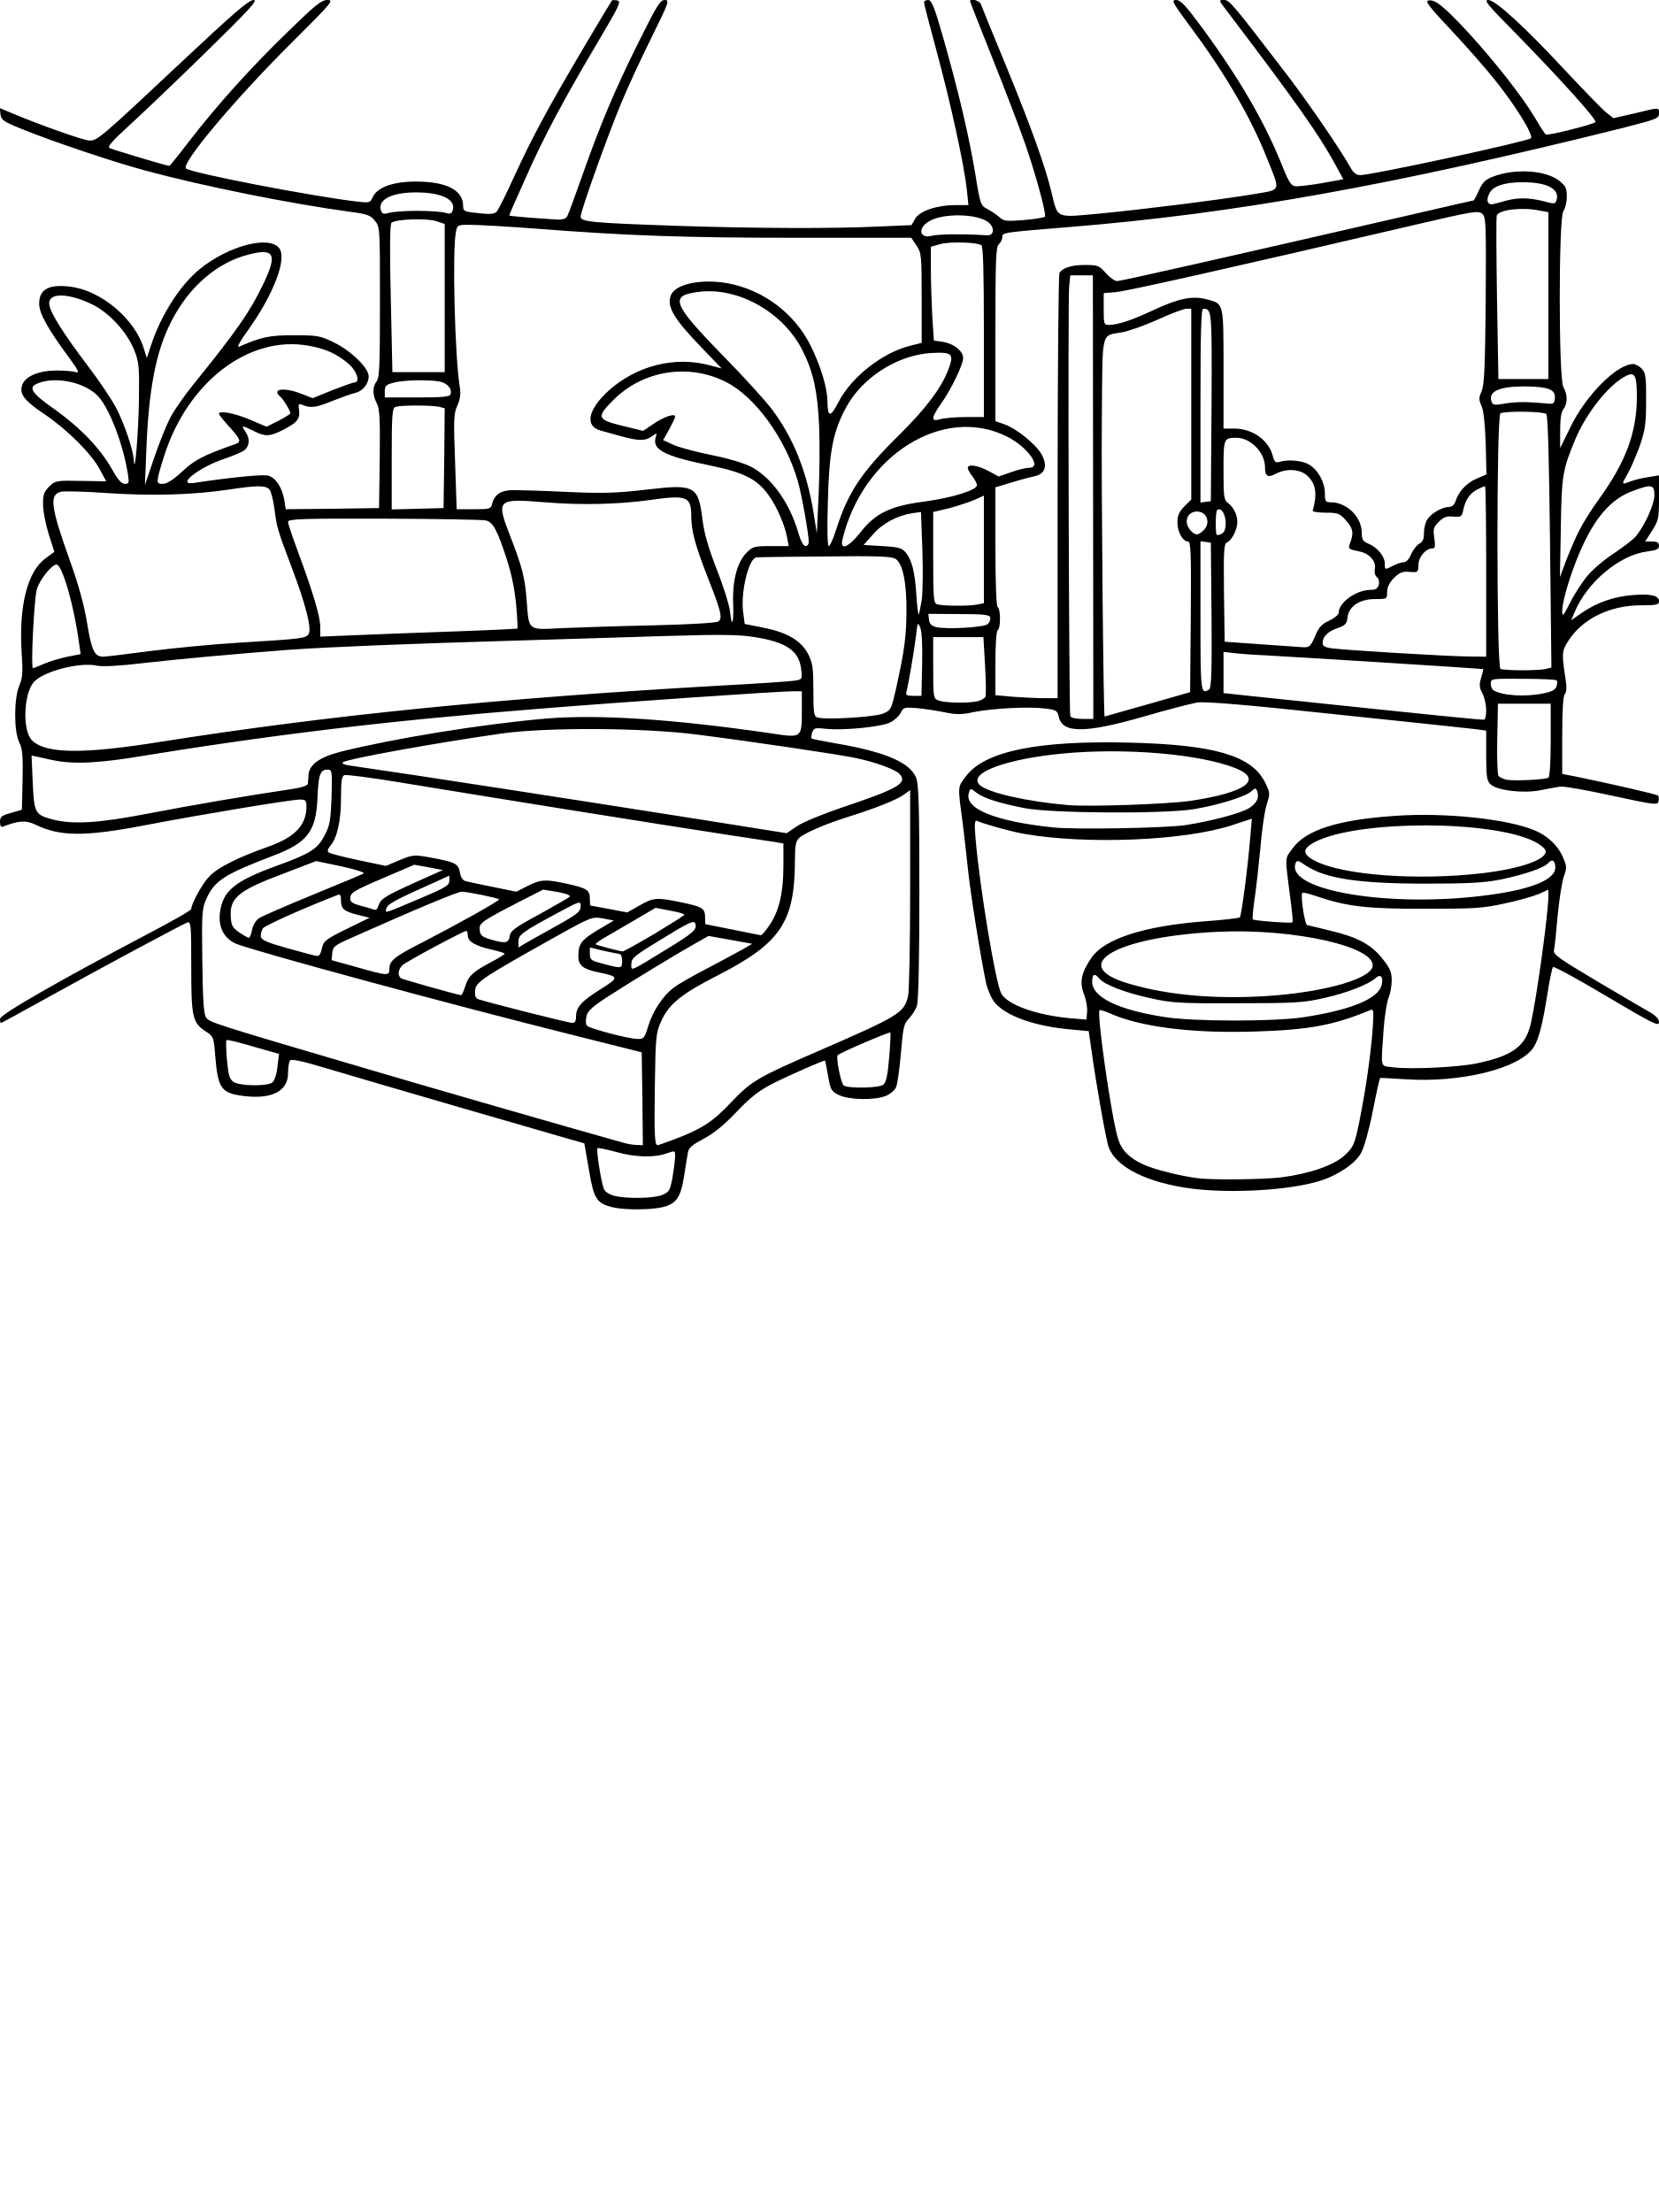
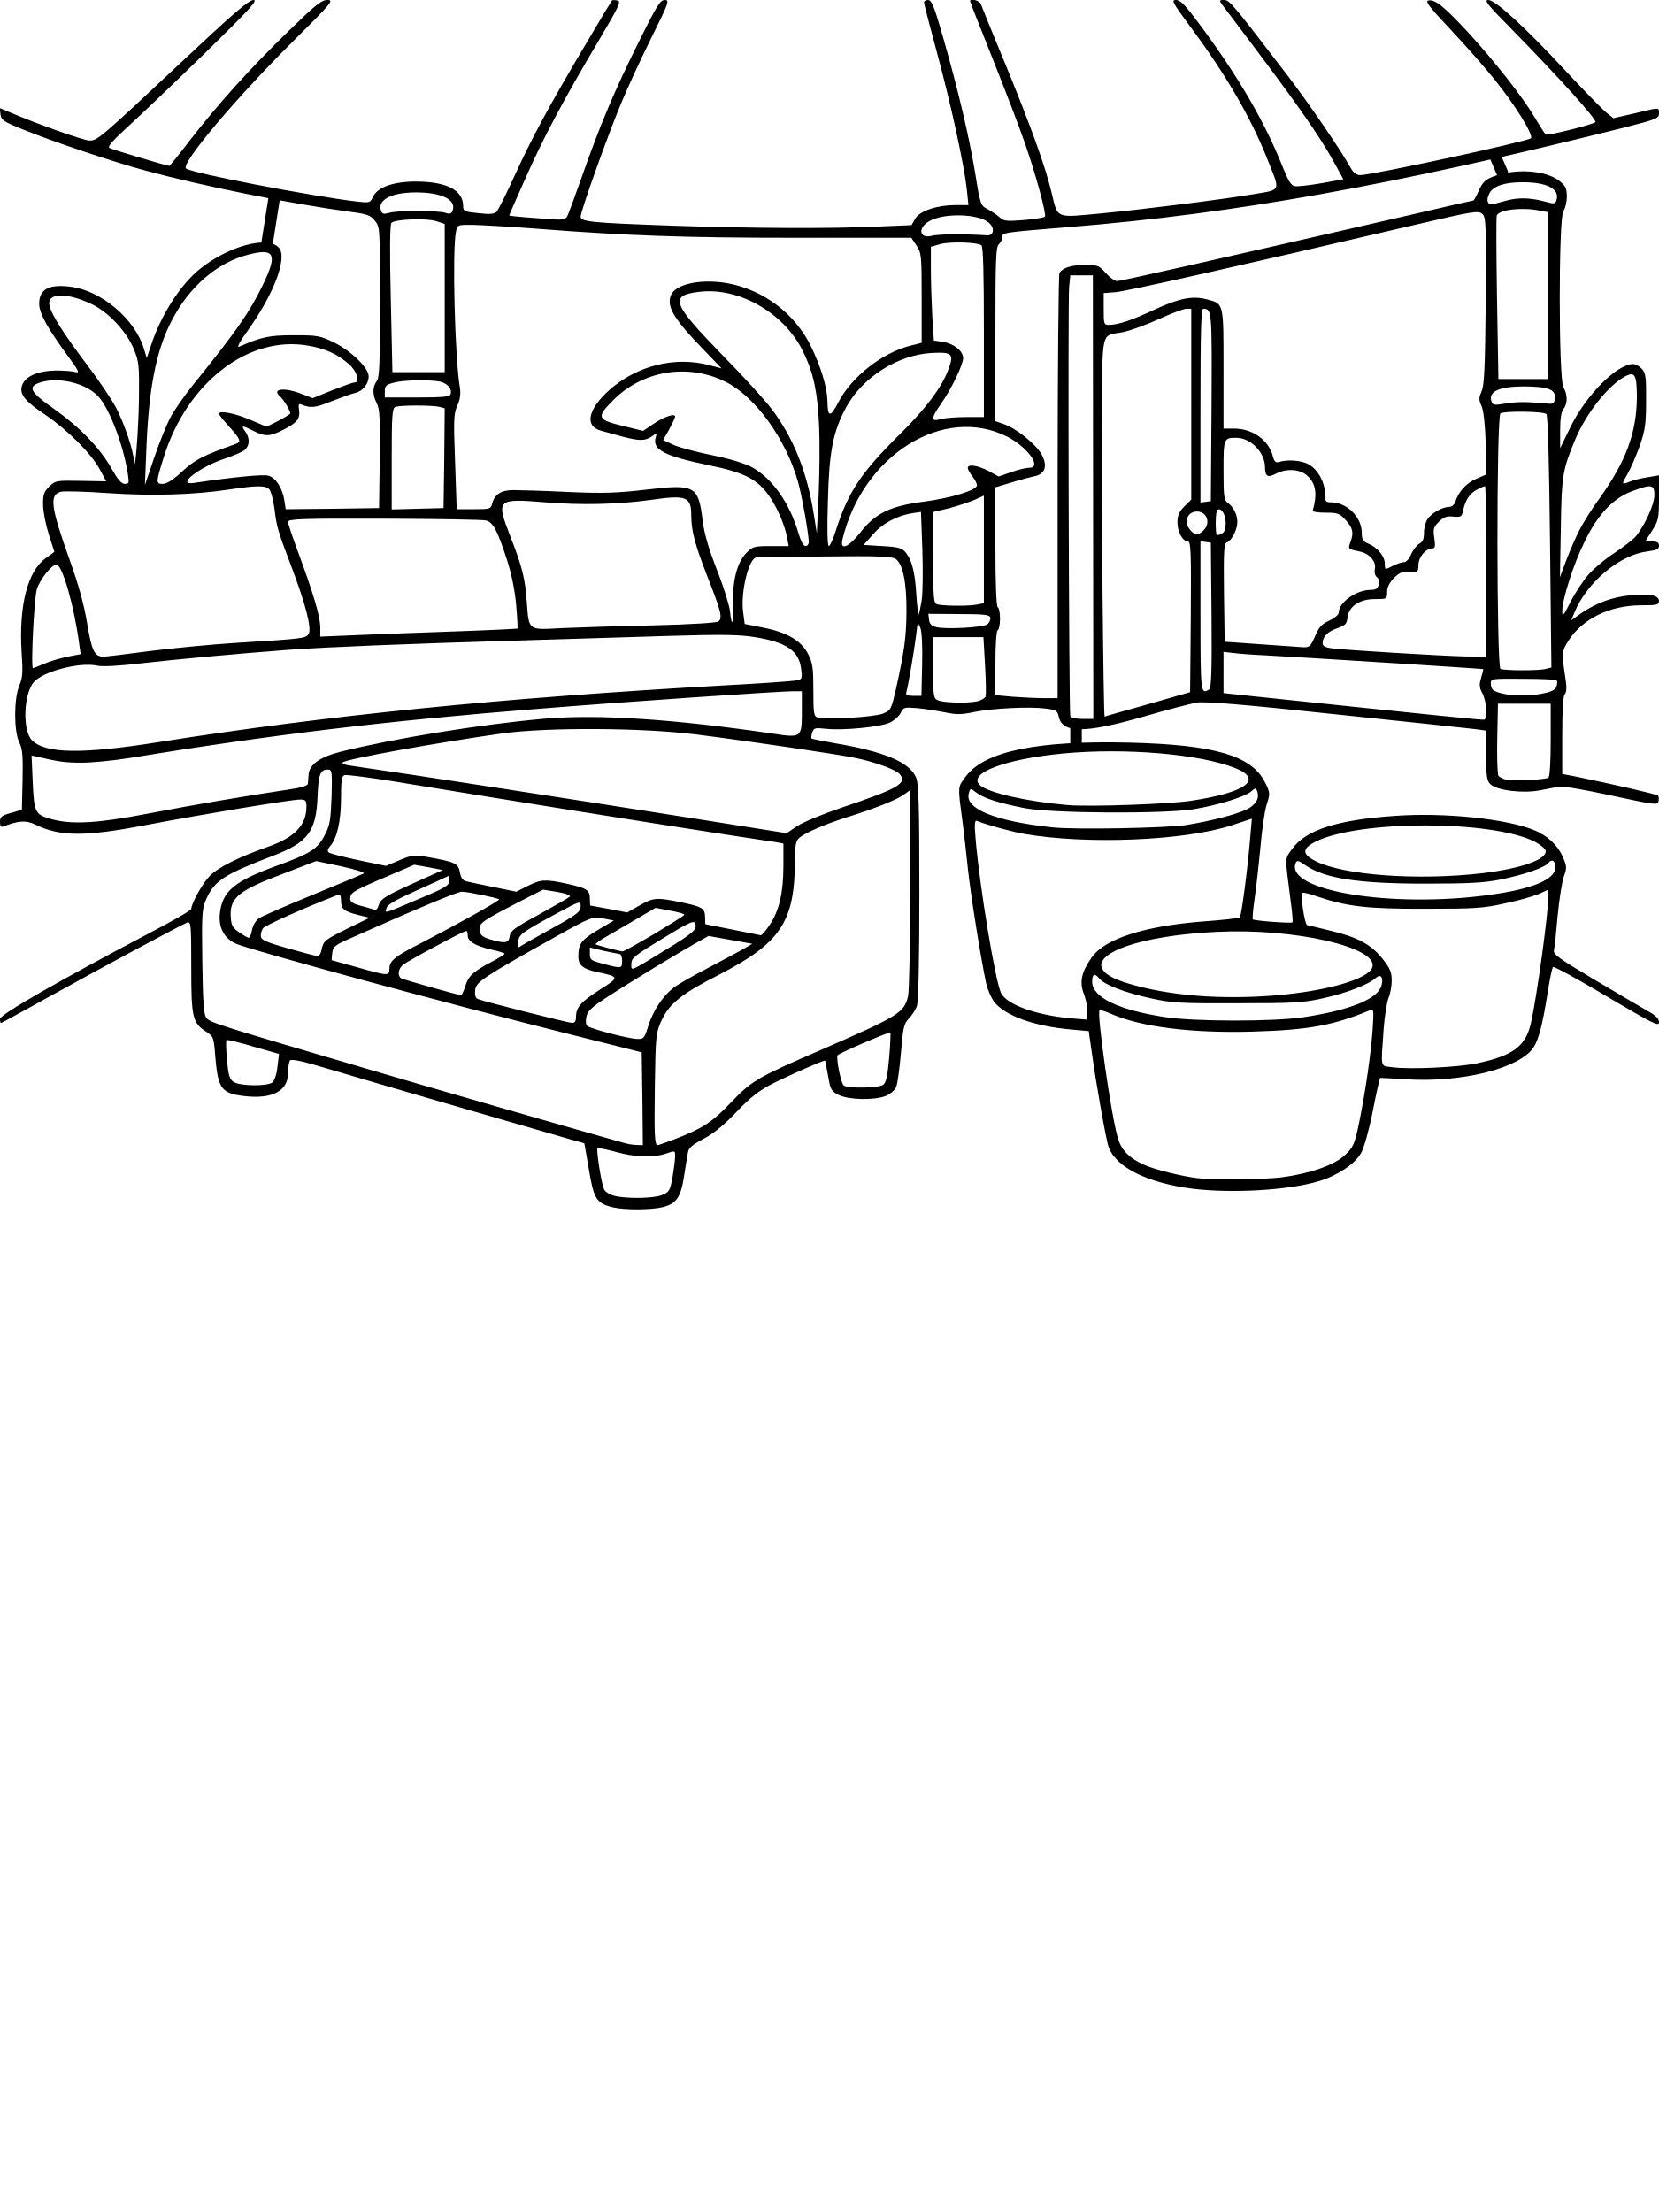
<svg xmlns="http://www.w3.org/2000/svg" viewBox="0 0 720 960" width="720" height="960">
  <rect width="720" height="960" fill="#fff" />
  <path id="ink" fill="#000" fill-rule="evenodd" d="M266.1 524.0C258.9 522.3 257.7 520.4 255.6 507.7L253.6 496.2 247.6 494.5C239.4 492.2 160.2 469.2 141.5 463.6C130.6 460.3 126.3 459.5 125.8 460.3C125.4 461.0 125.0 463.4 125.0 465.8C125.0 473.5 118.1 477.1 106.1 475.7C96.0 474.5 94.6 472.6 93.4 458.2C92.8 450.1 92.6 449.8 89.4 447.7C83.5 443.9 83.0 441.5 83.0 419.5C83.0 401.1 82.9 399.8 81.2 400.4C78.5 401.5 43.4 420.3 21.1 432.7C9.9 438.9 0.6 444.0 0.4 444.0C0.2 444.0 0.0 443.2 0.0 442.2C0.0 440.3 25.5 425.7 64.2 405.3C74.5 399.9 83.0 395.1 83.0 394.5C83.1 392.0 88.0 383.1 91.1 380.1C94.7 376.4 103.8 371.9 116.3 367.5C128.0 363.4 133.0 358.1 133.0 350.0C133.0 347.4 132.6 347.0 130.2 347.0C126.4 347.0 88.4 353.3 63.7 358.0C36.8 363.2 26.1 363.1 15.4 357.9C11.2 355.9 8.2 356.1 1.4 358.7C0.4 359.1 0.0 358.5 0.0 356.7C0.0 354.5 0.7 353.9 4.8 352.8L9.5 351.4 9.8 338.5C10.0 328.0 9.8 325.0 8.3 322.1C6.0 317.2 6.0 303.1 8.4 297.5C9.8 294.2 10.0 291.7 9.4 283.5C8.1 262.9 11.9 247.9 19.9 242.2L23.6 239.5 21.2 232.0C19.9 227.9 18.7 222.1 18.7 219.2C18.6 214.8 19.0 213.6 21.3 211.2C24.0 208.6 24.3 208.5 35.1 208.7L46.1 208.9 43.3 203.7C39.6 196.8 29.3 186.6 19.8 180.1C10.6 174.0 8.3 171.0 9.6 167.2C10.9 163.3 16.6 160.9 24.3 160.8C27.9 160.8 31.7 161.1 32.9 161.5C34.7 162.0 34.0 160.7 29.6 154.7C20.7 142.6 17.0 136.0 17.0 131.8C17.0 125.6 21.1 123.3 30.3 124.4C43.8 125.9 58.7 138.5 62.5 151.5L63.7 155.4 65.5 150.0C69.8 136.8 78.3 123.5 86.8 116.7C99.2 106.7 116.5 102.1 121.1 107.6C124.8 112.0 118.8 127.7 107.5 143.5C104.2 148.0 102.7 150.9 103.7 150.5C113.6 146.2 116.8 145.5 127.5 145.5C138.0 145.5 138.9 145.7 145.1 148.7C152.5 152.4 160.0 159.7 160.0 163.3C160.0 166.5 157.5 169.7 154.3 170.5C152.7 170.8 148.1 172.5 144.0 174.1C136.9 177.0 134.7 177.2 130.9 175.6C129.6 175.0 129.4 175.5 129.8 178.0C130.3 181.8 128.9 183.5 122.8 186.6C117.0 189.5 115.1 189.6 110.0 187.0C105.0 184.5 104.5 184.5 106.4 187.2C108.5 190.1 108.4 193.3 106.3 195.2C105.3 196.1 101.5 197.7 97.7 199.0C86.6 202.6 76.1 210.8 84.1 209.6C99.9 207.2 114.0 205.8 116.3 206.4C119.6 207.2 122.5 211.6 123.4 217.1L124.0 221.0 144.3 220.8L164.5 220.5 164.8 199.2C165.0 181.8 164.8 177.5 163.5 175.0C161.6 171.3 161.6 167.9 163.5 165.4C164.7 163.8 164.9 158.0 164.9 131.0C164.9 98.8 164.9 98.5 162.7 95.8C160.8 93.4 159.3 92.9 152.5 92.0C125.9 88.4 88.1 80.8 63.0 74.0C48.9 70.2 22.8 61.4 10.0 56.2C1.5 52.8 0.5 52.1 0.2 49.6L-0.1 46.9 3.7 48.5C16.0 53.8 36.4 61.0 38.8 61.0C42.3 61.0 43.3 60.2 78.9 26.8C100.9 6.1 108.0 0.0 110.0 0.0C112.1 0.0 108.6 3.8 89.0 23.0C76.1 35.6 61.1 49.9 55.8 54.7C49.0 60.9 46.5 63.7 47.5 64.2C48.6 64.9 72.5 72.0 73.5 72.0C73.7 72.0 77.6 67.2 82.1 61.3C94.3 45.5 108.9 29.3 124.9 13.8C136.9 2.1 139.5 0.0 142.1 0.0C145.0 0.0 144.1 1.1 127.3 17.8C102.5 42.4 78.5 70.9 80.7 73.1C82.6 75.0 135.3 85.2 155.1 87.5C160.4 88.1 160.7 88.0 161.8 85.5C163.8 81.2 170.9 78.7 181.0 78.8C194.0 78.9 201.0 82.6 201.0 89.4C201.0 91.7 201.5 91.9 207.6 92.5C212.6 93.1 214.5 92.9 215.5 91.9C216.3 91.1 219.8 84.0 223.4 76.1C230.9 59.7 238.5 45.6 254.3 19.0C260.3 8.8 265.4 0.4 265.6 0.2C265.7 -0.0 266.8 -0.0 267.9 0.2C269.7 0.5 268.9 2.3 259.9 17.5C244.4 43.6 235.6 60.2 228.0 77.5C224.1 86.1 221.0 93.3 221.0 93.5C221.0 93.8 230.9 94.6 241.9 95.3C244.0 95.4 245.6 94.9 246.1 94.0C246.6 93.2 249.5 85.3 252.6 76.5C260.4 54.3 266.6 39.5 277.2 18.2C285.0 2.5 286.5 0.0 288.5 0.0C290.7 0.0 290.3 1.0 282.5 16.8C277.9 26.0 272.1 38.7 269.5 45.0C263.3 59.9 252.0 91.7 252.0 94.0C252.0 96.3 256.4 96.7 293.5 98.0C326.0 99.1 361.5 99.3 381.6 98.3L395.6 97.7 397.2 94.9C399.2 91.5 406.7 89.0 414.8 89.0L420.3 89.0 419.6 82.3C418.5 71.9 412.6 44.7 406.5 22.3C403.5 11.2 401.0 1.6 401.0 1.0C401.0 0.5 401.8 -0.0 402.8 -0.0C404.3 -0.0 405.5 2.9 409.3 16.2C416.0 39.7 420.5 58.9 423.2 75.0C425.4 88.8 425.6 89.2 428.5 90.7C430.1 91.6 432.5 93.1 433.7 94.2C435.6 96.0 436.7 96.1 444.4 95.5C449.2 95.1 453.2 94.4 453.5 94.0C454.2 92.9 449.6 76.0 445.0 62.7C442.8 56.3 436.5 39.7 431.0 26.0C425.5 12.2 421.0 0.8 421.0 0.5C421.0 -0.9 425.1 0.2 425.7 1.8C426.0 2.7 430.9 14.8 436.6 28.5C447.6 55.4 453.7 72.3 456.4 83.7C459.2 95.1 457.8 94.5 478.1 92.6C497.7 90.7 529.5 86.7 544.5 84.2C556.2 82.2 555.8 83.4 549.8 68.5C542.8 50.9 531.8 32.0 516.6 11.6C508.8 1.0 508.2 -0.0 510.4 -0.0C512.4 -0.0 514.6 2.4 521.7 12.0C538.2 34.5 549.2 53.5 556.9 73.0C559.2 78.7 560.4 80.6 562.0 80.8C563.2 81.0 568.4 80.4 573.6 79.5L583.0 77.8 579.4 71.2C572.3 58.2 562.4 44.2 532.2 4.4C528.9 0.1 528.8 0.0 531.2 0.0C533.6 0.0 534.6 1.2 558.9 32.9C568.5 45.5 582.2 65.6 586.2 72.9C587.4 75.0 588.7 76.0 590.3 76.0C595.5 76.0 662.9 61.4 664.4 60.0C665.7 58.7 657.5 45.5 648.7 34.6C644.8 29.7 636.3 20.0 629.8 13.1C620.1 2.8 618.3 0.4 620.0 0.2C622.9 -0.3 626.6 2.7 637.3 14.2C648.9 26.9 660.6 41.8 666.1 51.0C668.4 54.9 670.5 58.2 670.9 58.4C671.8 58.9 691.3 54.1 692.4 53.0C693.3 52.1 676.3 33.3 655.6 12.2C645.7 2.2 643.9 0.0 645.9 0.0C649.0 0.0 661.7 11.6 679.7 31.0C687.7 39.5 695.5 47.6 697.2 48.9L700.2 51.3 709.4 49.2C720.5 46.5 720.0 46.5 720.0 49.3C720.0 51.4 718.8 51.8 704.8 55.4C604.1 80.5 535.9 92.7 464.5 98.5C435.1 100.9 435.0 100.9 435.0 102.9C435.0 103.9 434.3 105.3 433.5 106.0C432.2 107.1 432.0 112.7 432.0 145.0L432.0 182.8 435.5 184.0C440.8 185.7 449.4 192.6 452.0 197.1C454.7 202.0 453.7 205.6 449.3 206.6C447.8 206.9 443.2 208.1 439.3 209.3L432.0 211.5 432.0 237.2C432.0 253.2 432.4 263.1 433.0 263.5C433.6 263.8 434.0 266.1 434.0 268.5C434.0 270.9 433.6 273.2 433.0 273.5C432.4 273.9 432.0 279.8 432.0 287.9L432.0 301.7 439.7 302.4C443.9 302.7 449.9 303.0 453.2 303.0L459.0 303.0 459.0 211.2C459.0 160.8 459.4 119.0 459.8 118.4C461.3 116.2 465.0 115.0 470.8 115.0C476.4 115.0 477.0 115.2 479.9 118.5C481.6 120.4 483.8 122.0 484.8 122.0C486.4 122.0 528.5 112.5 612.8 93.1C627.3 89.7 639.3 87.0 639.5 87.0C639.7 87.0 640.8 85.0 641.8 82.7C643.3 79.3 644.6 78.0 647.6 76.8C657.3 72.9 671.2 73.8 677.0 78.7C679.5 80.7 680.0 81.9 680.0 85.4C680.0 87.7 679.3 90.5 678.5 91.6C676.4 94.4 676.4 164.2 678.5 168.0C680.4 171.3 680.4 175.1 678.5 177.6C677.5 178.9 677.1 182.0 677.1 187.0L677.1 194.5 681.5 185.5C688.2 171.6 701.7 158.0 708.8 158.0C709.8 158.0 711.5 158.9 712.6 160.1C714.2 161.9 714.5 163.8 714.4 173.9C714.4 183.9 714.0 186.6 711.7 193.4C710.1 197.7 707.8 203.2 706.4 205.6C703.6 210.4 703.6 210.5 707.7 208.9C709.2 208.3 712.6 207.5 715.2 207.1L720.0 206.3 720.0 216.0C720.0 224.9 719.8 225.9 717.0 230.3L714.0 235.0 717.0 235.0C719.3 235.0 720.0 235.5 720.0 236.9C720.0 238.3 719.0 238.8 715.1 239.3C703.1 240.7 688.9 252.5 683.4 265.6L681.9 269.2 686.6 265.9C693.1 261.5 700.2 259.0 708.1 258.3C716.3 257.6 720.0 258.4 720.0 260.9C720.0 262.5 719.1 262.7 711.8 262.7C698.6 262.8 686.8 268.6 680.8 277.9C677.7 282.7 677.7 283.3 679.6 295.8C680.0 298.5 679.8 300.6 679.1 301.3C678.4 302.0 678.0 308.2 678.0 319.1L678.0 335.9 683.8 337.0C699.7 340.3 719.1 344.7 719.6 345.3C719.9 345.6 720.0 346.7 719.8 347.7C719.5 349.5 718.5 349.4 699.5 345.3C688.5 342.9 678.4 341.1 677.0 341.4C675.6 341.6 671.7 342.3 668.3 343.0C661.0 344.4 649.8 343.1 646.9 340.4C645.3 338.9 645.0 337.2 645.0 327.9L645.0 317.1 640.8 316.5C638.4 316.2 611.3 313.3 580.5 310.1C539.6 305.7 523.2 304.4 519.5 304.9C516.8 305.4 506.2 308.1 496.0 311.1C470.8 318.3 461.1 318.3 459.5 311.1C458.9 308.4 458.4 308.1 453.7 307.5C446.6 306.6 430.9 307.4 422.8 309.0C417.3 310.2 415.0 310.2 409.8 309.1C406.3 308.4 400.9 307.6 397.8 307.3C392.4 306.9 392.0 307.0 390.9 309.4C390.2 310.8 388.2 312.6 386.2 313.6C382.2 315.5 366.1 317.1 358.5 316.3C353.7 315.8 353.2 315.9 352.5 317.9C352.1 319.2 352.0 320.3 352.2 320.5C352.4 320.7 356.8 321.6 362.0 322.5C384.0 326.2 394.8 330.8 397.6 337.5C398.7 340.3 399.0 349.2 399.0 387.4C399.0 417.8 398.6 434.8 397.9 436.7C397.4 438.2 395.8 440.6 394.5 442.0C392.3 444.2 391.9 446.0 391.0 457.0C390.4 463.9 389.5 470.5 388.9 471.8C388.4 473.1 386.4 474.8 384.5 475.6C379.6 477.6 368.4 477.4 364.0 475.2C360.8 473.6 360.4 473.0 359.4 467.0C358.7 463.4 358.2 460.4 358.1 460.3C357.9 459.9 342.6 466.6 335.1 470.4C329.5 473.3 325.8 476.1 319.7 482.5C314.2 488.3 309.8 491.9 305.4 494.2C300.7 496.7 298.9 498.1 298.6 500.0C298.3 501.4 297.6 506.0 296.9 510.3C295.5 519.6 293.6 522.4 287.6 523.9C282.6 525.1 271.2 525.2 266.1 524.0ZM287.4 518.6C290.5 517.3 290.8 516.7 291.9 510.8C292.5 507.2 293.0 503.2 293.0 501.8C293.0 499.3 293.0 499.3 289.2 500.6C283.8 502.5 275.7 502.3 267.2 499.9C263.2 498.8 259.6 498.1 259.3 498.3C258.7 499.0 261.0 514.0 262.2 516.2C262.6 517.2 264.5 518.4 266.3 518.9C271.3 520.3 283.7 520.2 287.4 518.6ZM278.8 476.9L278.5 456.7 249.0 449.3C195.3 435.9 110.3 412.8 102.5 409.6C97.4 407.4 94.8 402.7 95.4 396.6C96.5 386.7 101.5 382.5 120.5 375.6C134.8 370.4 137.9 368.4 140.9 362.5C143.2 358.2 143.5 356.0 143.9 345.8C144.2 334.6 144.1 334.0 142.2 334.0C139.0 334.0 138.2 336.0 137.8 346.0C137.2 360.9 133.5 365.7 118.5 371.4C97.4 379.5 93.2 382.1 89.6 390.0C87.7 394.2 87.5 396.0 87.8 416.9C88.0 433.8 88.4 439.9 89.4 441.5C90.8 443.7 92.1 444.1 158.0 463.5C183.6 471.1 247.5 489.5 270.0 495.8C271.9 496.4 274.7 496.9 276.3 496.9L279.0 497.0 278.8 476.9ZM292.3 494.6C304.5 490.0 309.2 487.0 317.2 478.5C326.2 469.1 328.5 467.7 355.5 456.0C390.2 440.9 392.4 439.6 394.1 432.3C394.6 430.2 395.0 409.2 395.0 385.7L395.0 342.9 392.1 345.0C388.9 347.2 380.0 350.8 367.5 354.7C357.8 357.8 349.2 361.5 346.8 363.7C345.4 365.0 345.0 366.9 345.0 373.4C344.9 400.1 338.9 409.2 311.9 423.1C295.6 431.4 290.3 435.7 286.9 443.3C284.7 448.2 284.5 449.9 284.2 471.3C283.9 492.4 284.1 497.0 285.4 497.0C285.7 497.0 288.8 495.9 292.3 494.6ZM383.3 470.8C384.6 469.8 385.2 466.9 385.9 459.0C386.4 453.2 386.6 448.3 386.4 448.1C386.0 447.7 364.0 457.1 363.5 458.0C362.8 459.3 365.0 470.4 366.2 471.1C368.3 472.5 381.4 472.2 383.3 470.8ZM118.2 469.8C119.1 469.0 120.1 466.2 120.4 463.0L121.1 457.4 109.9 454.2C103.8 452.4 98.6 451.1 98.3 451.4C98.0 451.7 98.1 455.5 98.5 460.0C99.1 466.6 99.6 468.3 101.3 469.5C104.0 471.4 115.9 471.5 118.2 469.8ZM281.3 445.4C283.4 438.7 287.6 432.3 292.3 428.7C294.2 427.2 300.7 423.5 306.7 420.4C312.6 417.3 319.5 413.6 322.0 412.2L326.5 409.6 317.0 407.9L307.5 406.2 302.0 409.3C294.3 413.6 275.2 425.2 264.3 432.2C256.9 437.0 255.0 438.7 254.5 441.2C254.1 442.8 254.2 444.6 254.8 445.2C256.0 446.4 272.6 450.8 276.5 450.9C279.4 451.0 279.7 450.6 281.3 445.4ZM250.0 441.2C250.0 437.1 252.2 434.7 260.5 429.4C268.8 424.2 268.8 423.9 259.8 422.0C253.2 420.7 251.0 419.0 251.0 415.2C251.0 409.6 252.2 408.0 259.3 403.7L266.4 399.5 261.7 398.6C257.0 397.8 256.8 397.8 241.2 406.5C209.2 424.4 206.5 426.2 206.2 429.8C206.0 432.0 206.4 433.2 207.4 433.6C210.3 434.7 246.5 443.9 248.2 443.9C249.5 444.0 250.0 443.2 250.0 441.2ZM201.9 428.1C203.2 423.6 205.4 421.6 213.4 417.4C216.5 415.8 219.0 414.2 219.0 413.9C219.0 413.6 216.4 412.8 213.2 412.1C206.3 410.5 203.0 408.6 203.0 406.0C203.0 404.9 202.7 404.0 202.4 404.0C201.2 404.0 176.6 417.2 174.8 418.8C172.8 420.5 172.4 423.5 174.1 424.6C175.0 425.1 198.2 431.7 200.1 431.9C200.4 432.0 201.2 430.2 201.9 428.1ZM169.0 420.5C169.0 416.9 171.3 415.1 183.1 409.1C198.4 401.2 217.1 390.8 216.6 390.3C216.0 389.7 202.9 387.0 200.4 387.0C198.6 387.0 181.5 394.1 153.0 406.8C145.2 410.2 144.5 410.8 144.2 413.6L143.9 416.7 154.7 419.7C168.4 423.6 169.0 423.6 169.0 420.5ZM289.1 412.1C301.1 404.8 302.7 403.3 301.7 400.7C301.2 399.3 298.6 400.5 287.6 407.3C275.4 414.7 274.0 415.8 274.0 418.3C274.0 421.6 272.9 422.0 289.1 412.1ZM270.0 417.0C270.0 415.3 269.5 414.0 268.8 414.0C268.1 413.9 264.9 413.3 261.8 412.6L256.0 411.2 256.0 414.0C256.0 416.6 256.5 416.9 261.8 418.3C269.8 420.4 270.0 420.4 270.0 417.0ZM139.6 412.0C140.4 408.3 141.0 407.8 151.6 402.6L160.4 398.3 155.5 397.1C149.2 395.5 148.0 394.5 148.0 390.8C148.0 388.8 147.6 388.0 146.8 388.3C131.1 394.4 115.2 401.6 114.2 402.8C113.5 403.7 113.1 405.4 113.2 406.4C113.4 408.0 115.8 409.0 125.0 411.6C131.3 413.4 137.1 414.9 137.8 414.9C138.5 415.0 139.3 413.7 139.6 412.0ZM284.0 405.3C291.1 401.0 297.0 397.3 297.0 397.0C297.0 396.6 294.2 395.8 290.8 395.2L284.5 394.0 276.5 398.7C272.1 401.3 266.2 404.7 263.3 406.4C260.4 408.0 258.3 409.6 258.5 409.8C258.9 410.2 268.3 412.7 270.2 412.9C270.6 413.0 276.8 409.5 284.0 405.3ZM242.8 401.1C250.6 396.7 252.0 395.5 252.0 393.4C252.0 390.9 251.9 390.9 242.2 396.1C226.6 404.5 225.0 405.7 225.0 408.6L225.0 411.2 229.2 408.7C231.6 407.4 237.7 403.9 242.8 401.1ZM221.2 406.3C221.5 404.0 223.2 402.7 233.9 396.9C240.7 393.1 246.7 389.7 247.2 389.2C247.8 388.6 245.8 387.8 241.9 387.1L235.7 386.1 225.1 391.5C208.9 399.9 207.8 400.6 208.2 403.7C208.4 405.8 209.3 406.6 212.5 407.6C219.2 409.6 220.8 409.4 221.2 406.3ZM109.4 403.5C109.8 401.5 111.1 399.4 112.4 398.5C113.6 397.7 124.1 393.1 135.6 388.4C147.1 383.7 157.1 379.5 157.8 379.1C158.6 378.7 154.5 377.4 148.2 376.0L137.2 373.7 123.4 379.0C103.1 386.6 99.4 389.7 100.2 398.6C100.4 401.7 101.2 402.9 103.9 404.7C105.8 406.0 107.6 407.0 108.0 407.0C108.4 407.0 109.1 405.4 109.4 403.5ZM333.9 401.6C338.1 395.5 340.0 387.5 340.0 375.8L340.0 366.1 336.8 365.5C335.0 365.2 326.1 363.9 317.0 362.5C281.3 357.0 223.1 347.7 173.2 339.5C161.0 337.5 150.3 336.1 149.5 336.4C148.3 336.8 148.0 339.0 148.0 346.4C148.0 356.2 146.3 363.9 143.2 367.3C142.3 368.3 142.0 369.4 142.6 369.9C143.1 370.4 148.9 371.9 155.5 373.3L167.5 375.8 173.4 373.3C179.0 371.0 179.7 370.9 185.9 372.0C197.5 374.1 198.9 374.7 199.6 378.6C200.0 381.0 200.9 382.2 202.4 382.5C203.5 382.8 208.9 383.9 214.3 385.0L224.1 387.0 229.0 384.5C234.8 381.6 236.7 381.5 246.3 383.6C254.8 385.5 256.0 386.3 256.0 390.1C256.0 391.7 256.1 393.0 256.2 393.0C256.4 393.0 260.0 393.7 264.4 394.5L272.2 396.0 277.5 393.0C283.6 389.5 285.0 389.4 295.6 391.6C304.8 393.5 306.0 394.2 306.0 398.1C306.0 399.7 306.1 401.0 306.2 401.1C307.6 401.4 329.7 405.8 330.2 405.9C330.6 405.9 332.3 404.0 333.9 401.6ZM182.8 389.7C193.3 385.3 195.0 384.2 195.0 382.3L195.0 380.0 189.8 382.4C171.8 390.4 168.2 392.3 167.7 394.2C167.1 396.5 166.1 396.8 182.8 389.7ZM164.6 392.2C165.5 390.0 168.0 388.5 179.0 383.5L192.2 377.6 186.0 376.4L179.8 375.3 167.2 380.7C153.1 386.7 152.0 387.4 152.0 390.1C152.0 391.4 153.2 392.2 156.2 393.0C158.6 393.6 160.9 394.3 161.5 394.5C163.4 395.2 163.6 395.0 164.6 392.2ZM365.0 350.6C390.0 342.2 394.0 339.9 390.4 335.9C388.7 334.0 380.1 330.8 371.5 329.0C365.2 327.6 326.2 321.8 302.5 318.8C279.0 315.8 237.7 315.6 218.0 318.3C189.2 322.4 150.2 329.4 148.7 330.9C148.3 331.4 149.8 332.0 152.2 332.3C179.4 336.2 250.4 347.2 304.9 355.8L341.4 361.6 346.0 358.5C348.5 356.8 357.1 353.3 365.0 350.6ZM64.2 353.1C83.5 349.4 106.2 345.5 125.0 342.7C130.3 342.0 133.5 341.0 133.6 340.2C133.7 339.6 133.8 337.8 133.9 336.4C134.1 331.9 138.6 328.6 148.0 326.2C171.4 320.4 209.0 314.3 236.5 311.9C259.7 309.9 292.5 312.1 335.5 318.4C347.8 320.3 348.0 320.1 348.0 309.0L348.0 300.0 344.2 300.0C338.2 300.0 268.4 304.8 234.0 307.6C167.1 312.9 117.8 318.9 56.0 329.0C49.1 330.1 39.9 331.0 35.5 331.0C28.4 331.0 25.4 330.6 16.1 328.4L13.7 327.9 14.2 339.5C14.8 352.8 15.2 353.6 22.7 355.6C31.5 357.9 42.4 357.3 64.2 353.1ZM672.0 337.5C672.6 337.1 673.0 330.9 673.0 321.1L673.0 305.4 661.6 305.4L650.1 305.4 649.8 320.4C649.6 328.7 649.9 336.0 650.3 336.7C650.8 337.3 652.4 338.1 653.8 338.4C657.3 339.0 670.6 338.4 672.0 337.5ZM69.3 322.0C142.8 310.4 216.6 303.0 313.5 297.5C328.9 296.7 343.0 295.7 344.9 295.4C348.2 294.9 348.2 294.8 347.7 290.4C346.8 282.5 341.4 278.7 327.5 276.5C320.8 275.4 313.1 275.3 289.8 276.0C273.7 276.5 244.3 277.4 224.5 278.0C176.4 279.4 142.5 280.8 125.5 282.0C100.7 283.9 76.9 286.1 61.1 287.9C51.9 289.0 44.3 289.4 42.2 288.9C34.6 287.2 18.6 291.4 14.6 296.1C10.2 301.3 9.7 317.2 13.9 321.3C19.7 327.1 35.6 327.4 69.3 322.0ZM645.0 308.1C645.0 306.0 644.3 302.8 643.4 301.0C642.0 298.4 641.9 297.1 642.8 294.2C643.4 292.2 643.8 290.5 643.7 290.4C643.5 290.2 568.9 285.5 549.0 284.4C543.8 284.2 537.6 283.7 535.2 283.4L531.0 282.9 531.0 291.8L531.0 300.8 542.2 302.0C627.1 310.9 643.6 312.6 644.2 312.3C644.7 312.1 645.0 310.2 645.0 308.1ZM383.2 309.7C386.7 308.2 386.8 307.9 388.9 298.8C392.5 282.4 393.3 276.7 393.4 265.5C393.5 252.7 391.8 244.5 388.6 242.5C386.9 241.5 380.7 241.2 358.0 241.5C342.3 241.6 328.9 241.8 328.3 241.9C325.0 242.2 321.4 256.7 322.5 265.5L323.2 270.8 331.3 272.4C341.8 274.5 347.8 278.1 350.8 284.0C352.7 287.8 353.0 290.0 353.0 299.6C353.0 309.5 353.2 310.9 354.8 311.4C358.4 312.5 379.6 311.2 383.2 309.7ZM474.4 215.7L474.3 119.5 469.4 119.5L464.5 119.5 464.0 124.5C463.4 130.2 463.9 308.8 464.5 310.8C464.8 311.5 466.8 312.0 469.7 312.0L474.5 312.0 474.4 215.7ZM498.0 305.7L516.5 300.4 516.8 267.7C517.0 239.6 516.8 235.0 515.6 235.0C513.3 235.0 511.0 230.9 511.0 226.7C511.0 223.8 511.7 222.1 514.0 219.8L517.0 216.8 517.0 175.4L517.0 134.0 514.9 134.0C513.7 134.0 508.2 136.1 502.7 138.6C497.2 141.1 490.2 143.6 487.1 144.2C477.7 145.9 478.5 142.4 478.2 181.6C477.9 209.8 478.9 311.1 479.4 311.0C479.4 310.9 487.8 308.6 498.0 305.7ZM424.0 304.4C425.7 304.0 427.4 303.1 427.7 302.3C428.0 301.6 427.9 295.4 427.5 288.7L426.8 276.5 415.9 276.5L405.0 276.5 405.0 289.8C405.0 302.6 405.1 303.1 407.2 304.0C409.9 305.0 419.4 305.3 424.0 304.4ZM400.2 288.6C400.4 280.3 400.1 274.1 399.4 272.4C398.3 269.8 398.2 270.0 397.6 275.6C396.7 282.8 394.1 297.8 393.4 300.2C393.0 301.7 393.5 302.0 396.4 302.0L399.9 302.0 400.2 288.6ZM669.9 300.9C673.5 300.2 675.1 299.3 675.5 297.9C675.9 296.8 675.9 295.6 675.6 295.3C675.3 294.9 668.7 294.6 661.0 294.6C647.2 294.5 647.0 294.5 647.0 296.7C647.0 297.9 647.5 299.2 648.2 299.6C651.9 301.9 662.3 302.6 669.9 300.9ZM524.8 299.2C525.7 298.5 526.0 291.4 525.8 266.9L525.5 235.5 523.2 235.2L521.0 234.9 521.0 267.4C521.0 300.9 521.1 301.5 524.8 299.2ZM670.9 290.3L673.3 289.7 672.7 235.2C672.3 199.6 671.8 180.4 671.1 179.7C669.9 178.5 653.0 178.3 651.2 179.4C649.4 180.5 649.5 289.6 651.2 290.3C653.1 291.1 668.1 291.1 670.9 290.3ZM19.1 288.1C21.5 287.0 26.1 285.7 29.3 285.0L35.0 283.9 34.4 279.7C32.2 262.9 27.0 245.0 24.5 245.0C22.5 245.0 17.2 251.6 16.0 255.7C14.8 259.5 13.3 290.0 14.3 290.0C14.5 290.0 16.7 289.1 19.1 288.1ZM65.5 282.5C76.0 281.2 92.6 279.6 102.5 279.0C131.7 277.2 132.9 277.1 134.0 275.0C135.3 272.6 132.6 262.1 126.5 246.0C120.4 229.9 120.1 228.8 119.1 220.7C118.6 217.0 117.6 213.3 117.0 212.5C115.4 210.6 111.8 210.6 99.8 212.4C84.0 214.8 65.9 215.3 46.7 214.0C37.0 213.3 27.9 213.1 26.5 213.4C21.3 214.7 21.9 219.7 30.4 243.5C34.0 253.5 36.5 262.5 37.8 270.4C39.8 282.5 41.0 285.0 44.9 285.0C45.8 285.0 55.0 283.9 65.5 282.5ZM645.0 248.0C645.0 227.7 644.8 211.0 644.5 211.0C644.1 211.0 642.6 211.7 641.0 212.5C637.8 214.2 636.0 216.9 635.0 221.5C634.4 224.3 634.1 224.5 630.7 224.2C627.8 223.9 626.5 224.4 624.4 226.5C622.1 228.8 621.9 229.6 622.5 233.6C623.0 237.1 622.8 238.0 621.7 238.0C618.8 238.0 615.7 241.6 615.6 245.1C615.5 248.4 615.4 248.5 611.8 248.2C608.7 247.9 607.5 248.4 605.0 250.8C603.0 252.9 602.0 254.8 602.0 256.9C602.0 260.0 602.0 260.0 596.6 260.0C590.0 260.0 585.3 263.2 584.8 268.1C584.5 270.7 583.9 271.4 580.5 272.6C576.3 274.0 574.0 276.3 574.0 279.1C574.0 280.4 575.1 281.0 578.2 281.4C584.6 282.2 626.2 284.7 636.2 284.9L645.0 285.0 645.0 248.0ZM570.7 276.2C572.3 272.3 573.5 270.9 576.8 269.4C579.1 268.3 581.0 266.8 581.0 265.9C581.0 261.4 588.7 256.0 594.9 256.0C597.0 256.0 597.9 255.4 598.4 253.8C598.7 252.4 598.4 251.1 597.6 250.5C596.7 249.8 596.4 248.4 596.7 246.8C597.3 243.7 594.4 240.3 590.3 239.4C585.0 238.3 585.0 238.3 586.0 235.5C587.6 231.3 587.2 229.2 584.1 225.8C581.4 222.8 580.6 222.5 575.3 222.5C572.1 222.5 569.6 222.1 569.7 221.7C571.8 214.3 571.1 209.9 567.3 206.4C564.2 203.6 558.5 203.2 553.9 205.5C550.2 207.5 549.0 206.8 549.0 202.7C549.0 196.4 542.8 190.0 536.6 190.0C531.1 190.0 531.0 190.2 531.0 204.1C531.0 215.4 531.2 217.0 532.8 218.2C535.3 220.0 537.0 223.3 537.0 226.5C537.0 229.8 534.6 234.6 532.5 235.4C531.2 235.9 531.0 238.7 531.2 257.2L531.5 278.5 547.0 279.6C555.5 280.2 563.9 280.8 565.6 280.9C568.3 281.0 568.8 280.5 570.7 276.2ZM198.4 274.0C212.6 273.5 224.4 272.9 224.6 272.8C224.7 272.6 224.5 268.0 224.0 262.4C223.4 255.9 222.0 249.1 220.0 242.9C215.9 230.2 214.0 226.7 211.0 225.9C209.6 225.5 189.7 225.2 166.8 225.1C130.9 225.0 125.0 225.2 125.0 226.5C125.0 227.3 127.0 233.2 129.4 239.7C136.0 257.5 139.0 267.7 139.0 272.2L139.0 276.3 155.8 275.6C165.0 275.2 184.1 274.5 198.4 274.0ZM283.5 271.4C300.0 271.0 311.0 270.3 311.8 269.7C313.7 268.2 312.9 265.1 307.0 250.2C301.5 236.0 300.1 230.6 300.0 223.9C300.0 215.5 298.1 214.7 282.1 217.0C268.3 218.9 252.3 219.3 236.6 218.0C215.5 216.3 215.2 216.6 221.6 233.1C226.6 245.9 227.9 251.0 228.6 261.0C229.6 273.9 228.9 273.4 243.9 272.6C250.8 272.3 268.6 271.7 283.5 271.4ZM428.6 270.9C429.4 270.2 429.9 269.0 429.8 268.1C429.5 266.8 427.5 266.5 416.2 266.5L402.9 266.4 403.2 269.0C403.4 270.8 404.3 271.7 406.5 272.2C411.0 273.2 426.9 272.3 428.6 270.9ZM318.2 262.0C317.8 252.2 319.9 243.9 324.0 239.9C326.6 237.2 327.4 237.0 334.6 237.0L342.3 237.0 341.7 233.8C340.8 228.2 337.1 219.7 333.5 214.8C328.4 207.8 322.8 205.0 307.6 201.9C288.2 197.9 282.9 195.1 284.6 189.7C285.2 187.8 285.1 187.8 282.9 189.4C280.0 191.4 277.4 191.4 270.2 189.5C267.0 188.6 262.8 187.5 260.8 186.9C253.6 185.0 255.1 177.7 264.3 169.4C276.3 158.7 292.9 154.5 307.9 158.5L313.2 159.9 305.3 151.7C292.5 138.5 289.3 133.2 291.1 128.3C292.9 123.3 304.0 120.9 315.6 122.9C331.2 125.7 345.0 136.0 352.0 150.4C356.2 159.0 359.0 168.1 359.1 174.0C359.2 181.2 360.3 181.4 363.9 174.5C369.5 163.6 383.0 153.0 395.2 150.0L400.0 148.8 400.0 129.4C400.0 111.0 399.9 109.8 397.8 106.6L395.5 103.2 346.5 103.2C297.2 103.2 272.1 102.3 233.5 99.3C221.9 98.4 209.4 97.7 205.5 97.6C198.6 97.5 198.5 97.5 197.9 100.5C196.2 108.3 197.4 155.6 199.6 168.3C200.0 171.0 199.7 173.3 198.5 176.0C196.9 179.5 196.8 182.0 197.5 200.4L198.2 221.0 205.6 221.0C212.6 221.0 213.0 220.9 213.6 218.6C214.6 214.6 217.5 212.7 222.7 212.7C225.4 212.7 235.9 213.0 246.2 213.5C261.8 214.2 267.5 214.0 280.5 212.5C301.6 210.0 303.1 210.8 304.9 225.7C305.6 231.4 307.5 238.0 311.1 247.2C314.0 254.5 316.5 262.6 316.8 265.2C317.6 272.9 318.5 270.7 318.2 262.0ZM689.2 249.6C691.5 246.9 696.7 242.5 700.8 239.9C704.8 237.2 709.0 234.0 710.1 232.6C714.1 227.5 718.0 218.8 718.0 214.9C718.0 210.2 716.8 210.0 708.3 213.2C700.0 216.3 693.4 223.3 687.7 235.1C682.8 245.0 678.0 260.2 678.0 265.2C678.0 267.9 678.5 267.4 681.5 261.4C683.4 257.6 686.9 252.3 689.2 249.6ZM400.0 260.6C400.5 257.4 400.6 247.5 400.3 238.5L399.7 222.2 396.1 222.7C389.5 223.7 383.0 227.1 378.9 231.9L374.8 236.5 383.0 237.0C390.0 237.4 391.4 237.8 393.1 239.8C395.8 243.2 397.1 248.3 397.7 258.3C398.0 263.1 398.5 266.9 398.7 266.7C398.9 266.4 399.5 263.7 400.0 260.6ZM423.9 262.4L427.0 261.8 427.0 238.4L427.0 215.1 422.8 217.0C420.4 218.0 415.5 219.6 411.8 220.6L405.0 222.2 405.0 242.0C405.0 260.1 405.2 261.9 406.8 262.3C409.5 263.0 420.4 263.1 423.9 262.4ZM685.5 230.0C687.0 227.0 690.8 220.9 694.1 216.4C705.6 200.4 710.2 188.0 710.4 172.8C710.4 162.7 709.6 161.1 705.4 163.3C698.1 167.1 688.5 179.2 683.7 190.6C678.2 203.8 677.7 206.3 677.4 229.0L677.0 250.5 679.8 243.0C681.4 238.9 683.9 233.0 685.5 230.0ZM604.6 245.5C606.2 244.7 608.3 244.0 609.2 244.0C610.3 244.0 611.6 242.6 612.4 240.6C613.2 238.7 614.8 236.7 615.9 236.0C617.5 235.2 618.0 234.0 618.0 231.2C618.0 229.1 618.7 226.4 619.6 225.2C621.4 222.6 626.1 220.0 628.9 220.0C630.1 220.0 631.1 219.1 631.6 217.8C632.9 213.5 636.3 209.7 640.7 207.8L645.1 205.9 644.8 192.7C644.5 184.1 643.9 178.4 643.0 176.2C641.7 173.4 641.8 172.6 643.0 169.8C644.2 167.1 644.5 159.5 644.8 130.4C645.0 96.9 644.9 94.2 643.3 92.8C641.6 91.3 639.2 91.7 614.0 97.6C534.4 116.2 488.9 126.4 484.2 126.8L479.0 127.2 479.0 134.1C479.0 140.6 479.1 141.0 481.2 141.0C485.2 141.0 491.2 139.0 501.0 134.4C511.8 129.4 517.6 128.3 523.7 129.9C531.2 131.9 531.0 131.0 531.0 160.1L531.0 186.0 535.6 186.0C543.7 186.0 550.8 191.1 552.5 198.3C553.1 200.4 553.7 200.9 555.1 200.5C558.9 199.3 565.0 199.8 568.1 201.6C572.1 204.0 575.0 209.3 575.0 214.2C575.0 217.6 575.3 218.0 577.6 218.0C584.5 218.0 591.0 224.4 591.0 231.2C591.0 234.2 591.5 235.0 594.0 236.0C597.8 237.6 601.0 241.5 601.0 244.6C601.0 247.4 601.0 247.4 604.6 245.5ZM351.0 235.2C351.0 231.9 347.9 214.4 346.3 209.0C341.0 190.3 327.5 171.8 314.7 165.6C298.5 157.6 279.0 160.8 266.2 173.6C258.7 181.1 259.1 182.1 270.1 184.8L279.1 187.0 283.4 184.1C288.0 180.9 293.0 179.2 293.0 180.8C293.0 181.3 291.8 183.8 290.4 186.4L287.8 191.0 292.6 193.2C295.2 194.3 302.8 196.3 309.3 197.6C316.7 199.1 323.2 201.1 326.2 202.7C335.1 207.5 342.7 218.3 346.5 231.3C347.5 234.8 348.7 237.0 349.6 237.0C350.4 237.0 351.0 236.2 351.0 235.2ZM362.9 229.8C368.2 213.4 373.7 205.1 390.5 188.5C401.9 177.2 408.5 168.4 411.5 160.6C414.2 153.5 413.4 152.7 404.1 153.2C389.4 154.1 374.1 163.9 367.1 177.0C361.5 187.4 359.8 196.2 359.3 217.8C358.9 229.4 359.1 237.0 359.7 237.0C360.2 237.0 361.7 233.7 362.9 229.8ZM373.3 231.2C379.9 222.7 386.4 219.6 401.0 217.7C413.1 216.1 424.0 212.7 424.0 210.6C424.0 209.9 423.1 208.1 422.0 206.7C420.9 205.3 420.0 203.7 420.0 203.1C420.0 201.3 424.2 201.9 429.0 204.4L433.4 206.8 438.9 204.9C441.9 203.8 445.4 203.0 446.7 203.0C452.4 203.0 446.1 194.1 437.1 189.5C409.5 175.6 374.4 197.5 365.6 234.2C364.5 239.1 368.2 237.6 373.3 231.2ZM522.2 230.3C525.6 227.2 523.9 222.0 519.5 222.0C515.2 222.0 513.5 226.7 516.7 230.2C518.7 232.4 519.8 232.5 522.2 230.3ZM531.4 230.4C533.0 226.1 530.8 219.7 528.3 221.3C527.6 221.7 527.4 229.1 527.9 231.8C528.2 232.8 530.9 231.7 531.4 230.4ZM355.5 185.0C354.8 169.9 353.1 161.8 348.4 152.3C340.1 135.6 320.4 124.4 303.1 126.7C290.4 128.3 291.7 131.7 313.9 154.5C322.6 163.3 332.0 173.7 334.9 177.5C344.4 190.1 350.3 204.9 353.2 223.3L354.5 231.5 355.3 214.5C355.7 205.2 355.8 191.9 355.5 185.0ZM192.8 198.9L193.0 177.2 190.8 176.6C187.8 175.8 173.6 175.8 171.6 176.6C170.2 177.1 170.0 180.1 170.0 199.1L170.0 221.1 181.2 220.8L192.5 220.5 192.8 198.9ZM525.8 176.6C526.0 134.5 526.0 134.1 522.2 134.0C521.3 134.0 521.0 143.1 521.0 176.1L521.0 218.1 523.2 217.8L525.5 217.5 525.8 176.6ZM55.5 205.8C53.6 193.2 47.6 177.5 42.7 172.1C37.3 166.2 25.1 163.3 17.1 166.1C11.9 167.9 13.1 170.2 23.5 177.5C34.9 185.6 43.5 194.6 48.5 203.5C51.1 208.1 52.7 210.0 54.2 210.0C56.0 210.0 56.1 209.6 55.5 205.8ZM74.0 181.1C75.7 177.9 80.1 171.6 83.8 167.0C102.6 143.8 108.4 135.4 114.0 123.8C120.6 110.3 119.2 107.5 107.8 110.5C94.3 113.9 82.1 124.4 74.5 139.2C67.7 152.2 64.5 168.9 63.5 195.5L62.9 210.5 66.9 198.7C69.1 192.2 72.3 184.3 74.0 181.1ZM79.1 204.6C84.5 199.5 88.6 197.5 102.2 192.7C104.8 191.8 104.5 190.7 99.5 185.2C97.0 182.5 95.0 179.9 95.0 179.6C95.0 178.0 101.8 179.3 108.4 182.1L115.7 185.2 120.9 182.6C123.7 181.1 126.0 179.7 126.0 179.4C126.0 178.2 123.0 173.3 121.6 172.1C117.6 168.7 123.4 168.0 130.8 170.9L135.7 172.8 144.1 169.4C148.7 167.6 153.1 166.0 153.8 166.0C156.4 166.0 155.0 161.2 151.5 158.1C146.4 153.6 141.2 151.3 133.7 150.0C107.9 145.5 81.4 165.8 71.2 198.0C67.6 209.5 67.6 210.0 70.6 210.0C72.4 210.0 75.1 208.3 79.1 204.6ZM60.3 173.5C60.5 158.8 60.3 157.0 58.2 151.8C55.0 143.9 47.1 135.4 39.6 131.9C28.5 126.7 20.1 127.1 21.5 132.8C22.5 136.8 27.8 145.1 37.9 158.5C42.9 165.0 48.5 173.4 50.4 177.0C54.0 183.9 57.9 195.5 58.1 199.9C58.5 207.2 60.1 187.4 60.3 173.5ZM419.2 181.0L427.0 181.0 427.0 144.1C427.0 118.2 426.7 106.9 425.9 106.4C423.8 105.1 412.5 104.8 408.2 105.9L404.0 107.1 404.0 116.9C404.0 122.3 404.3 131.4 404.6 137.2L405.3 147.8 409.4 148.4C414.1 149.2 418.0 152.4 418.0 155.4C418.0 158.3 412.6 169.4 408.4 175.2C404.0 181.5 403.9 183.2 408.2 181.9C410.0 181.4 415.0 181.0 419.2 181.0ZM661.0 174.5C663.5 174.5 667.5 174.8 670.0 175.0C674.3 175.5 674.5 175.4 674.8 172.8C675.2 169.0 671.9 167.8 661.5 167.7C650.4 167.7 645.6 170.0 647.4 174.5C647.8 175.7 648.8 175.9 652.2 175.3C654.6 174.8 658.5 174.5 661.0 174.5ZM195.5 171.2C196.4 168.9 194.2 166.3 190.9 165.6C186.1 164.7 174.9 164.9 170.8 166.1C167.6 166.9 167.0 167.5 167.0 169.8L167.0 172.5 181.0 172.5C191.7 172.5 195.1 172.2 195.5 171.2ZM672.0 128.3L672.0 92.1 668.2 91.4C660.6 89.8 650.6 91.0 649.6 93.5C649.3 94.3 649.4 110.6 649.7 129.7L650.3 164.5 661.2 164.5L672.0 164.5 672.0 128.3ZM193.0 129.3L193.0 97.2 189.4 96.0C185.3 94.6 171.5 95.1 169.9 96.7C169.2 97.4 169.1 108.8 169.6 129.6L170.3 161.5 181.6 161.5L193.0 161.5 193.0 129.3ZM416.5 101.7C421.4 101.7 426.6 102.0 428.0 102.1C431.2 102.6 432.0 99.2 429.2 96.7C424.8 92.7 409.3 92.3 403.1 96.1C398.1 99.1 399.1 103.8 404.5 102.3C406.1 101.9 411.6 101.6 416.5 101.7ZM181.0 91.5C186.2 91.5 191.7 91.9 193.1 92.3C195.1 93.0 195.9 92.8 196.4 91.5C198.2 86.7 191.8 83.5 180.5 83.5C169.8 83.5 163.6 86.8 165.4 91.5C165.9 92.9 166.6 93.0 168.8 92.4C170.3 91.9 175.8 91.5 181.0 91.5ZM654.0 87.0C659.0 85.7 663.8 85.8 669.8 87.3C674.6 88.6 675.0 88.6 675.5 86.9C677.1 82.0 671.3 79.0 660.5 79.1C652.9 79.1 647.9 80.8 646.4 83.9C644.7 87.1 645.7 89.3 648.4 88.5C649.5 88.2 652.1 87.5 654.0 87.0ZM517.5 515.9C498.1 513.4 484.5 506.7 481.2 498.0C480.1 495.2 475.7 470.4 473.8 456.5L472.5 447.5 464.9 446.8C449.0 445.4 436.7 441.0 431.7 435.1C430.3 433.4 428.7 429.7 428.0 426.8C425.7 416.3 421.1 387.3 420.0 376.5C419.4 370.4 418.4 362.1 417.9 358.0C415.6 340.7 415.5 341.8 419.2 336.9C427.4 326.0 450.3 321.3 490.3 322.3C527.0 323.2 543.0 327.9 548.9 339.3C551.3 344.1 551.3 344.3 549.7 349.3C548.8 352.2 547.6 360.6 547.0 368.0C546.3 375.4 545.2 385.3 544.5 390.0C543.8 394.7 543.5 398.7 543.7 399.0C544.2 399.6 560.3 400.8 560.9 400.3C561.2 400.1 560.8 395.8 560.1 390.7C557.6 371.2 557.5 372.9 560.9 368.3C566.7 360.2 580.5 355.8 605.2 354.1C626.8 352.5 654.3 355.4 666.1 360.4C671.6 362.7 676.1 366.9 678.2 371.8C680.0 375.9 680.1 376.5 678.7 380.4C677.9 382.6 676.7 390.4 676.0 397.5C675.4 404.6 674.7 411.4 674.4 412.5C674.0 414.2 676.9 416.2 692.7 425.6C703.0 431.7 713.4 437.8 715.7 439.1C718.7 440.8 720.0 442.2 720.0 443.7C720.0 445.6 717.2 444.2 697.3 432.4C684.9 425.0 674.4 419.3 674.0 419.7C673.6 420.1 672.5 425.3 671.6 431.2C669.5 444.5 667.8 451.1 665.6 454.5C659.6 463.7 634.2 470.0 610.0 468.4C604.2 468.0 599.3 467.8 599.0 467.8C598.8 467.9 597.3 474.3 595.8 482.1C594.2 490.3 592.0 498.1 590.7 500.4C588.2 505.0 580.5 510.2 572.5 512.6C559.3 516.6 534.7 518.0 517.5 515.9ZM555.9 511.0C568.5 509.4 579.3 505.6 583.8 501.2C587.4 497.8 587.9 496.6 589.9 487.0C592.7 473.0 594.8 458.5 595.7 447.1C596.3 438.1 596.2 437.7 594.4 438.5C578.7 445.0 567.9 447.0 544.0 447.7C517.3 448.5 495.2 445.7 482.2 440.0C479.7 438.9 477.5 438.2 477.2 438.4C475.9 439.7 482.3 484.7 485.2 494.1C486.7 499.2 490.2 502.7 496.5 505.5C501.1 507.6 512.5 510.4 519.5 511.3C526.2 512.2 548.1 511.9 555.9 511.0ZM640.9 461.5C656.6 458.2 662.1 454.1 664.4 444.1C667.0 432.5 672.0 396.3 672.0 388.6L672.0 386.1 667.8 388.0C665.4 389.0 658.8 390.9 653.0 392.1C643.7 394.2 639.7 394.4 618.5 394.4C593.2 394.5 584.4 393.4 571.5 389.0C568.3 387.9 565.5 387.2 565.2 387.5C564.3 388.4 566.2 401.1 567.3 401.5C568.0 401.6 572.5 402.7 577.3 403.9C589.2 406.7 595.1 409.9 600.0 416.1C603.3 420.2 604.0 422.0 604.0 425.5C604.0 427.8 603.4 431.3 602.6 433.1C601.9 435.0 600.9 441.0 600.5 446.5C599.3 464.3 598.8 462.4 604.5 463.2C612.1 464.2 632.7 463.2 640.9 461.5ZM470.4 431.4C468.4 426.1 469.3 422.0 473.8 415.5C479.5 407.4 496.6 401.9 522.2 399.9C530.6 399.3 537.8 398.5 538.1 398.1C538.8 397.4 541.6 376.0 542.6 363.4L543.3 355.3 534.5 358.2C513.9 364.9 471.5 366.6 444.5 361.9C439.3 361.0 428.2 358.0 424.1 356.3C423.0 355.8 422.8 357.2 423.4 364.1C425.2 385.1 432.0 426.2 434.5 431.1C437.1 436.0 449.5 440.5 464.3 441.9L471.5 442.5 471.8 439.2C472.0 437.4 471.4 433.9 470.4 431.4ZM565.5 441.5C586.1 438.4 598.1 433.5 599.6 427.6C600.5 424.1 599.2 422.5 597.1 424.4C594.0 427.3 584.3 431.0 574.4 433.2C565.5 435.2 561.7 435.4 537.0 435.4C512.1 435.5 508.5 435.3 499.2 433.2C488.2 430.8 479.4 427.4 477.1 424.7C475.1 422.2 474.0 422.6 474.0 426.1C474.0 432.8 485.3 438.3 505.5 441.4C518.1 443.4 552.8 443.4 565.5 441.5ZM553.6 432.0C576.0 430.1 593.9 424.9 595.6 419.8C598.3 411.1 561.8 402.8 528.5 404.4C484.3 406.5 462.8 419.0 489.9 426.9C507.7 432.2 529.8 433.9 553.6 432.0ZM646.3 388.4C664.9 385.9 675.0 381.7 675.0 376.5C675.0 373.5 673.6 372.6 672.0 374.5C670.3 376.6 661.5 379.6 651.3 381.7C644.4 383.1 637.5 383.5 619.0 383.5C589.4 383.5 575.1 381.3 566.5 375.5C563.5 373.4 562.8 373.2 562.3 374.6C557.7 386.6 603.9 394.2 646.3 388.4ZM643.1 379.0C660.0 377.0 671.5 373.0 670.8 369.2C670.6 368.3 668.5 366.5 665.9 365.2C647.2 355.9 589.9 355.9 571.1 365.2C565.0 368.3 564.9 370.7 571.1 373.8C583.4 379.9 615.3 382.2 643.1 379.0ZM514.5 358.1C526.0 356.3 538.8 352.9 542.3 350.6C545.6 348.4 546.6 346.1 545.6 343.3C545.0 341.9 544.8 341.9 543.1 343.4C540.5 345.8 528.3 349.5 518.0 351.2C504.6 353.3 456.1 353.0 444.5 350.7C433.1 348.4 426.8 346.4 423.6 343.9C421.2 342.0 421.1 342.0 420.5 344.1C418.3 350.9 431.6 356.4 457.0 359.1C466.6 360.1 505.4 359.4 514.5 358.1ZM516.5 347.6C540.7 344.0 548.6 338.3 536.0 333.3C520.4 327.2 488.5 324.5 461.5 327.0C436.3 329.4 420.1 335.5 425.1 340.6C428.5 344.0 445.7 347.9 463.5 349.4C472.9 350.2 506.5 349.0 516.5 347.6Z" />
+   <path id="joins" fill="none" stroke="#000" stroke-width="5" stroke-linecap="round" d="M649 68L652 75 M119 86L116 105 M467 315L467 322" />
</svg>
